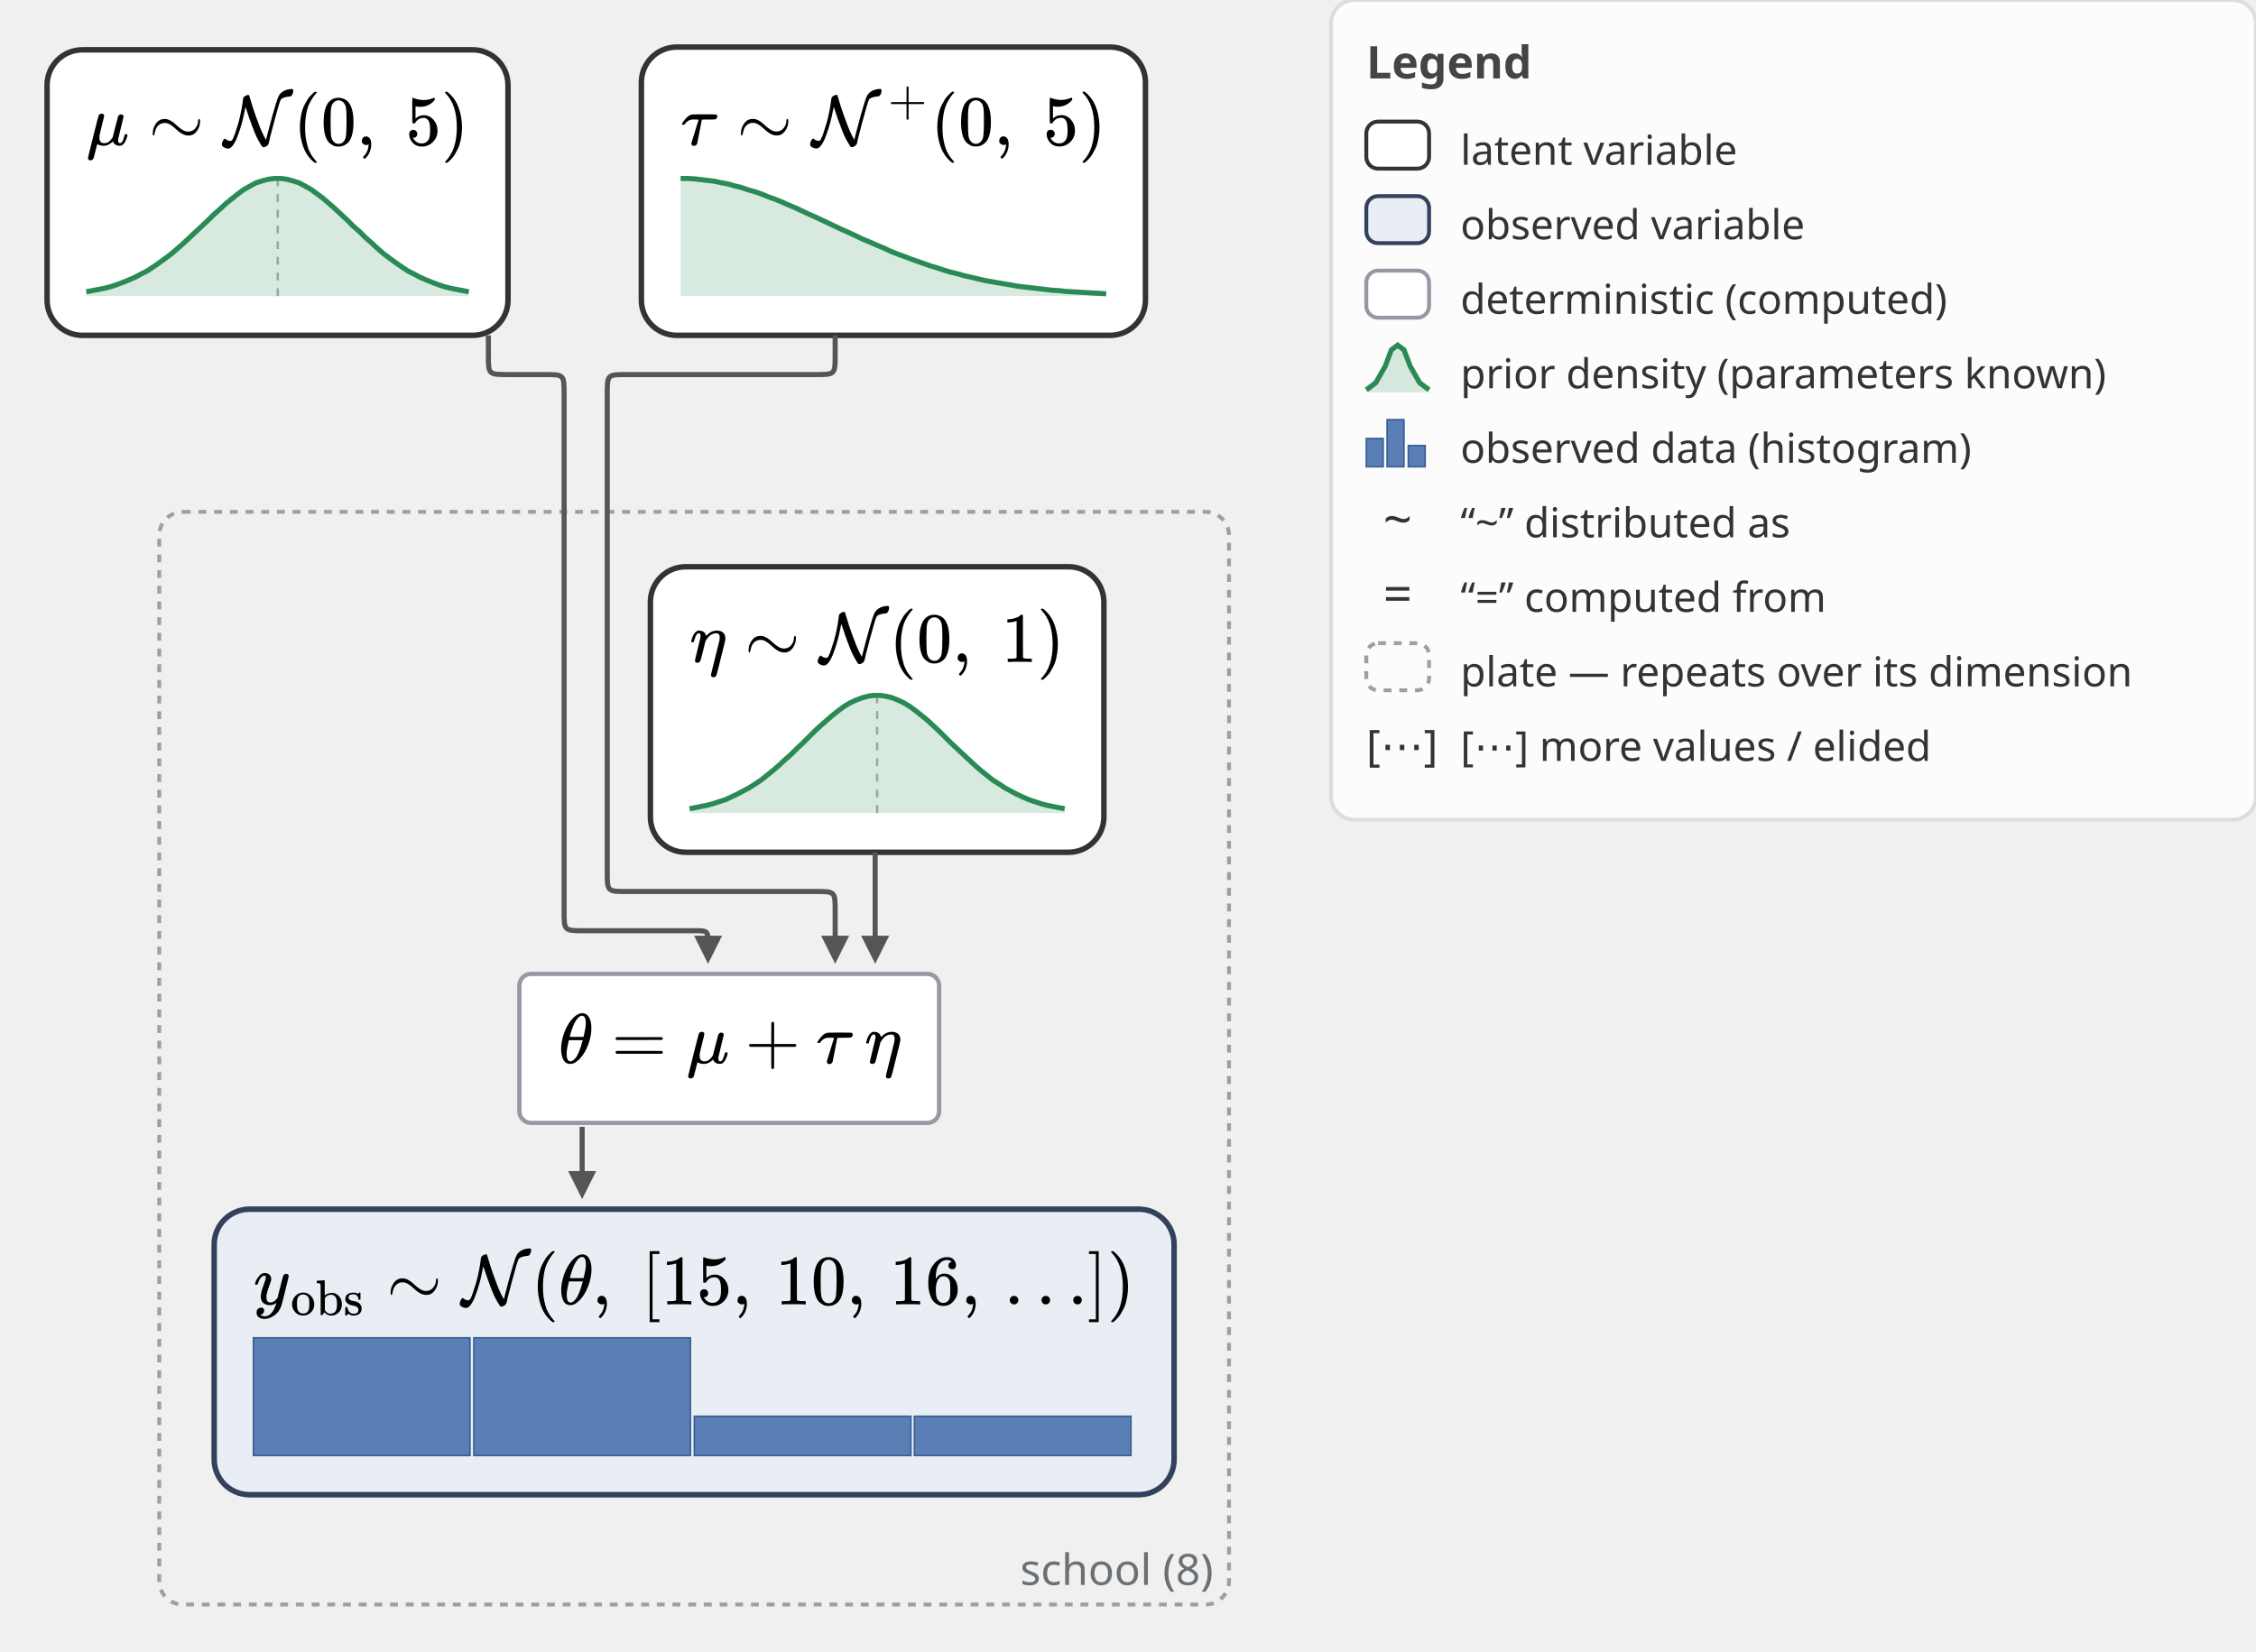
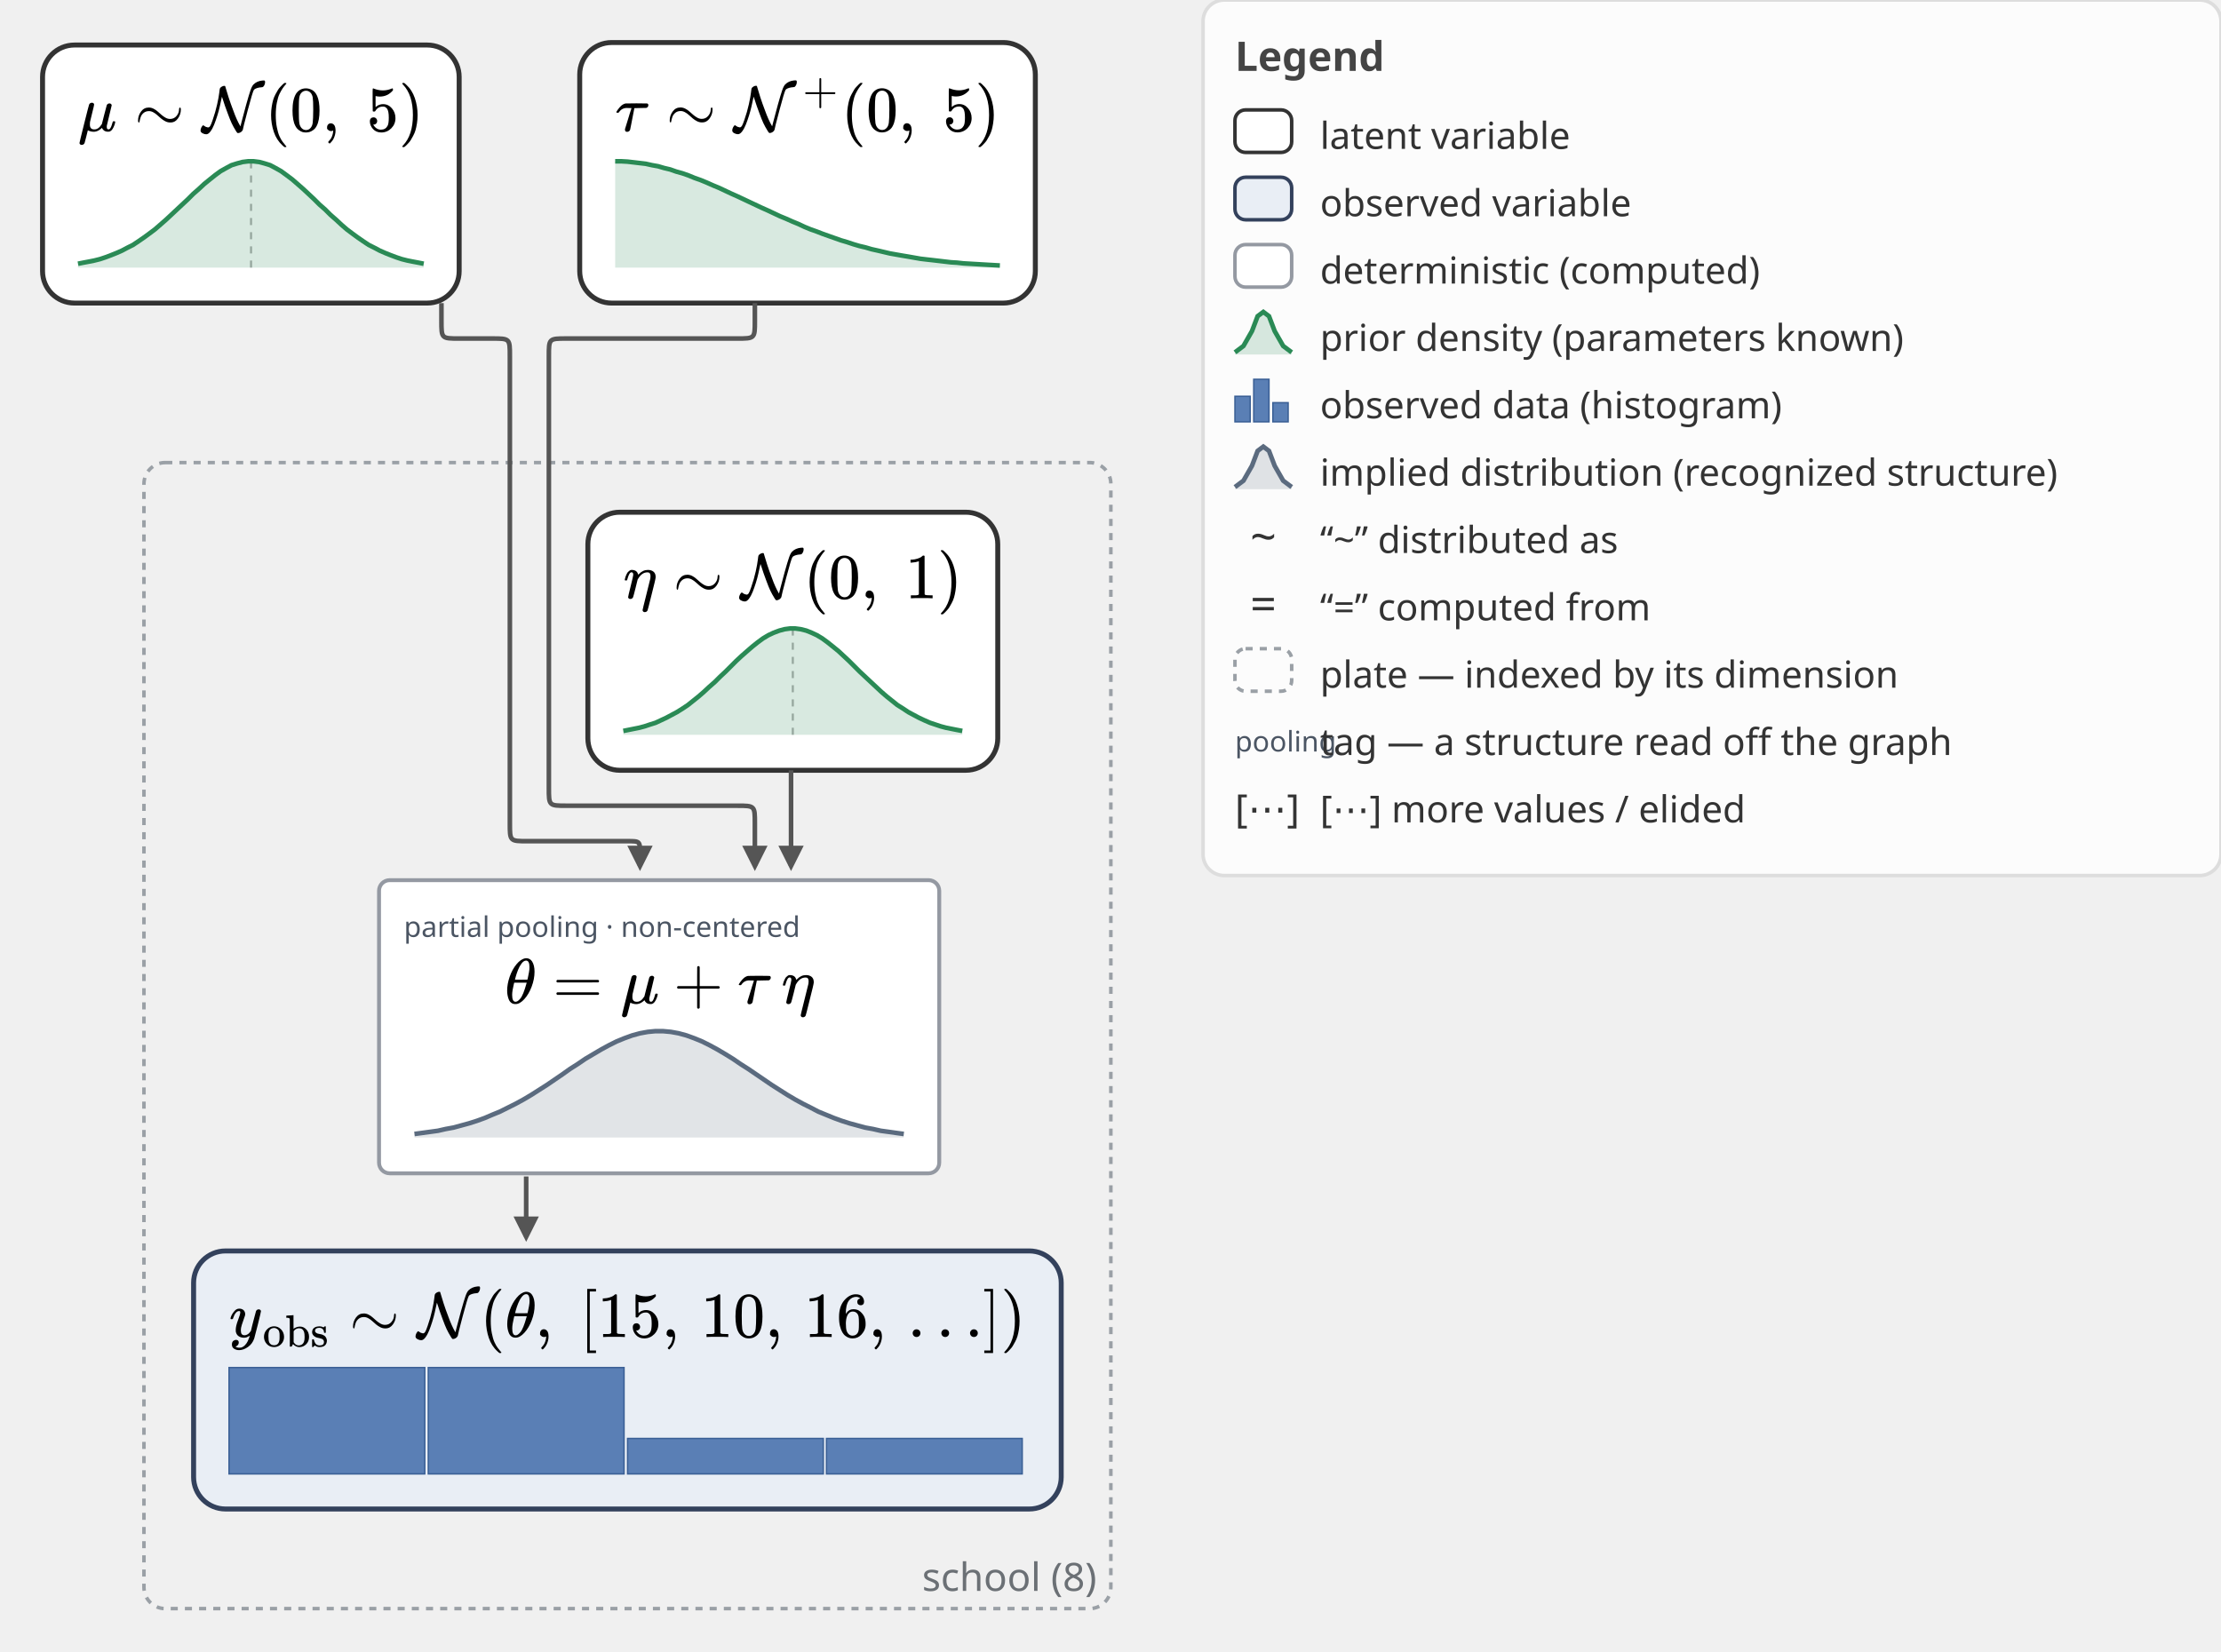
- <svg xmlns="http://www.w3.org/2000/svg" xmlns:xlink="http://www.w3.org/1999/xlink" width="575.1" height="421.1" viewBox="0 0 575.1 421.1" font-family="system-ui, sans-serif" role="img">
+ <svg xmlns="http://www.w3.org/2000/svg" xmlns:xlink="http://www.w3.org/1999/xlink" width="626.4" height="465.8" viewBox="0 0 626.4 465.8" font-family="system-ui, sans-serif" role="img">
  <defs>
    <marker id="bd-arrow" viewBox="0 0 10 10" refX="8" refY="5" markerWidth="5.5" markerHeight="5.5" orient="auto-start-reverse">
      <path d="M0,0 L10,5 L0,10 z" fill="#555" />
    </marker>
    <marker id="bd-arrow-up" viewBox="0 0 10 10" refX="8" refY="5" markerWidth="5.5" markerHeight="5.5" orient="auto-start-reverse">
      <path d="M0,0 L10,5 L0,10 z" fill="#2563eb" />
    </marker>
    <marker id="bd-arrow-down" viewBox="0 0 10 10" refX="8" refY="5" markerWidth="5.5" markerHeight="5.5" orient="auto-start-reverse">
      <path d="M0,0 L10,5 L0,10 z" fill="#d97706" />
    </marker>
  </defs>
  <defs>
    <path id="bdg-0769b6fe2e" d="M343 705Q358 705 358 698Q360 696 370 658T411 524T484 319Q536 174 590 82L595 73L615 152Q646 274 683 407Q729 571 752 637T799 727Q852 780 937 788Q939 788 947 788T958 789H962Q979 789 979 765Q979 722 951 692Q942 683 924 683Q888 681 859 672T818 654T803 639Q784 608 708 322T631 15Q631 14 630 15Q630 17 629 15Q628 14 628 12Q621 -4 601 -17T560 -31Q550 -31 546 -28T530 -7Q484 67 458 123T398 272Q352 392 314 514L306 535V534Q306 533 296 488T272 379T234 239T185 100T127 -7T61 -50Q34 -50 4 -34T-27 8Q-27 33 -12 61T18 90Q21 90 36 77T87 57H92Q109 57 123 78T162 173Q206 299 232 417T265 599T276 667Q284 681 304 693T343 705Z" />
    <path id="bdg-1146202f42" d="M58 -216Q44 -216 34 -208T23 -186Q23 -176 96 116T173 414Q186 442 219 442Q231 441 239 435T249 423T251 413Q251 401 220 279T187 142Q185 131 185 107V99Q185 26 252 26Q261 26 270 27T287 31T302 38T315 45T327 55T338 65T348 77T356 88T365 100L372 110L408 253Q444 395 448 404Q461 431 491 431Q504 431 512 424T523 412T525 402L449 84Q448 79 448 68Q448 43 455 35T476 26Q485 27 496 35Q517 55 537 131Q543 151 547 152Q549 153 557 153H561Q580 153 580 144Q580 138 575 117T555 63T523 13Q510 0 491 -8Q483 -10 467 -10Q446 -10 429 -4T402 11T385 29T376 44T374 51L368 45Q362 39 350 30T324 12T288 -4T246 -11Q199 -11 153 12L129 -85Q108 -167 104 -180T92 -202Q76 -216 58 -216Z" />
    <path id="bdg-2c2069b5d2" d="M56 347Q56 360 70 367H707Q722 359 722 347Q722 336 708 328L390 327H72Q56 332 56 347ZM56 153Q56 168 72 173H708Q722 163 722 153Q722 140 707 133H70Q56 140 56 153Z" />
    <path id="bdg-46c399a48b" d="M21 287Q21 301 36 335T84 406T158 442Q199 442 224 419T250 355Q248 336 247 334Q247 331 231 288T198 191T182 105Q182 62 196 45T238 27Q261 27 281 38T312 61T339 94Q339 95 344 114T358 173T377 247Q415 397 419 404Q432 431 462 431Q475 431 483 424T494 412T496 403Q496 390 447 193T391 -23Q363 -106 294 -155T156 -205Q111 -205 77 -183T43 -117Q43 -95 50 -80T69 -58T89 -48T106 -45Q150 -45 150 -87Q150 -107 138 -122T115 -142T102 -147L99 -148Q101 -153 118 -160T152 -167H160Q177 -167 186 -165Q219 -156 247 -127T290 -65T313 -9T321 21L315 17Q309 13 296 6T270 -6Q250 -11 231 -11Q185 -11 150 11T104 82Q103 89 103 113Q103 170 138 262T173 379Q173 380 173 381Q173 390 173 393T169 400T158 404H154Q131 404 112 385T82 344T65 302T57 280Q55 278 41 278H27Q21 284 21 287Z" />
    <path id="bdg-4ad2d3f3b4" d="M78 60Q78 84 95 102T138 120Q162 120 180 104T199 61Q199 36 182 18T139 0T96 17T78 60ZM525 60Q525 84 542 102T585 120Q609 120 627 104T646 61Q646 36 629 18T586 0T543 17T525 60ZM972 60Q972 84 989 102T1032 120Q1056 120 1074 104T1093 61Q1093 36 1076 18T1033 0T990 17T972 60Z" />
    <path id="bdg-789bf9660f" d="M60 749L64 750Q69 750 74 750H86L114 726Q208 641 251 514T294 250Q294 182 284 119T261 12T224 -76T186 -143T145 -194T113 -227T90 -246Q87 -249 86 -250H74Q66 -250 63 -250T58 -247T55 -238Q56 -237 66 -225Q221 -64 221 250T66 725Q56 737 55 738Q55 746 60 749Z" />
    <path id="bdg-7b1a2b8b67" d="M22 710V750H159V-250H22V-210H119V710H22Z" />
    <path id="bdg-849b434168" d="M28 214Q28 309 93 378T250 448Q340 448 405 380T471 215Q471 120 407 55T250 -10Q153 -10 91 57T28 214ZM250 30Q372 30 372 193V225V250Q372 272 371 288T364 326T348 362T317 390T268 410Q263 411 252 411Q222 411 195 399Q152 377 139 338T126 246V226Q126 130 145 91Q177 30 250 30Z" />
    <path id="bdg-86f1c428c1" d="M307 -11Q234 -11 168 55L158 37Q156 34 153 28T147 17T143 10L138 1L118 0H98V298Q98 599 97 603Q94 622 83 628T38 637H20V660Q20 683 22 683L32 684Q42 685 61 686T98 688Q115 689 135 690T165 693T176 694H179V543Q179 391 180 391L183 394Q186 397 192 401T207 411T228 421T254 431T286 439T323 442Q401 442 461 379T522 216Q522 115 458 52T307 -11ZM182 98Q182 97 187 90T196 79T206 67T218 55T233 44T250 35T271 29T295 26Q330 26 363 46T412 113Q424 148 424 212Q424 287 412 323Q385 405 300 405Q270 405 239 390T188 347L182 339V98Z" />
    <path id="bdg-878cdfe9d3" d="M21 287Q22 290 23 295T28 317T38 348T53 381T73 411T99 433T132 442Q156 442 175 435T205 417T221 395T229 376L231 369Q231 367 232 367L243 378Q304 442 382 442Q436 442 469 415T503 336V326Q503 302 439 53Q381 -182 377 -189Q364 -216 332 -216Q319 -216 310 -208T299 -186Q299 -177 358 57L420 307Q423 322 423 345Q423 404 379 404H374Q288 404 229 303L222 291L189 157Q156 26 151 16Q138 -11 108 -11Q95 -11 87 -5T76 7T74 17Q74 30 114 189T154 366Q154 405 128 405Q107 405 92 377T68 316T57 280Q55 278 41 278H27Q21 284 21 287Z" />
    <path id="bdg-a6046b70d2" d="M39 284Q18 284 18 294Q18 301 45 338T99 398Q134 425 164 429Q170 431 332 431Q492 431 497 429Q517 424 517 402Q517 388 508 376T485 360Q479 358 389 358T299 356Q298 355 283 274T251 109T233 20Q228 5 215 -4T186 -13Q153 -13 153 20V30L203 192Q214 228 227 272T248 336L254 357Q254 358 208 358Q206 358 197 358T183 359Q105 359 61 295Q56 287 53 286T39 284Z" />
    <path id="bdg-b6357b208a" d="M78 35T78 60T94 103T137 121Q165 121 187 96T210 8Q210 -27 201 -60T180 -117T154 -158T130 -185T117 -194Q113 -194 104 -185T95 -172Q95 -168 106 -156T131 -126T157 -76T173 -3V9L172 8Q170 7 167 6T161 3T152 1T140 0Q113 0 96 17Z" />
    <path id="bdg-bbeabd6619" d="M42 313Q42 476 123 571T303 666Q372 666 402 630T432 550Q432 525 418 510T379 495Q356 495 341 509T326 548Q326 592 373 601Q351 623 311 626Q240 626 194 566Q147 500 147 364L148 360Q153 366 156 373Q197 433 263 433H267Q313 433 348 414Q372 400 396 374T435 317Q456 268 456 210V192Q456 169 451 149Q440 90 387 34T253 -22Q225 -22 199 -14T143 16T92 75T56 172T42 313ZM257 397Q227 397 205 380T171 335T154 278T148 216Q148 133 160 97T198 39Q222 21 251 21Q302 21 329 59Q342 77 347 104T352 209Q352 289 347 316T329 361Q302 397 257 397Z" />
    <path id="bdg-c31d73e847" d="M35 200Q35 302 74 415T180 610T319 704Q320 704 327 704T339 705Q393 701 423 656Q462 596 462 495Q462 380 417 261T302 66T168 -10H161Q125 -10 99 10T60 63T41 130T35 200ZM383 566Q383 668 330 668Q294 668 260 623T204 521T170 421T157 371Q206 370 254 370L351 371Q352 372 359 404T375 484T383 566ZM113 132Q113 26 166 26Q181 26 198 36T239 74T287 161T335 307L340 324H145Q145 321 136 286T120 208T113 132Z" />
    <path id="bdg-c9688b78c0" d="M56 237T56 250T70 270H369V420L370 570Q380 583 389 583Q402 583 409 568V270H707Q722 262 722 250T707 230H409V-68Q401 -82 391 -82H389H387Q375 -82 369 -68V230H70Q56 237 56 250Z" />
    <path id="bdg-d75ce4558c" d="M164 157Q164 133 148 117T109 101H102Q148 22 224 22Q294 22 326 82Q345 115 345 210Q345 313 318 349Q292 382 260 382H254Q176 382 136 314Q132 307 129 306T114 304Q97 304 95 310Q93 314 93 485V614Q93 664 98 664Q100 666 102 666Q103 666 123 658T178 642T253 634Q324 634 389 662Q397 666 402 666Q410 666 410 648V635Q328 538 205 538Q174 538 149 544L139 546V374Q158 388 169 396T205 412T256 420Q337 420 393 355T449 201Q449 109 385 44T229 -22Q148 -22 99 32T50 154Q50 178 61 192T84 210T107 214Q132 214 148 197T164 157Z" />
    <path id="bdg-da39a3ee5e" d="" />
    <path id="bdg-daea903008" d="M55 166Q55 241 101 304T222 367Q260 367 296 349T362 304T421 252T484 208T554 189Q616 189 655 236T694 338Q694 350 698 358T708 367Q722 367 722 334Q722 260 677 197T562 134H554Q517 134 481 152T414 196T355 248T292 293T223 311Q179 311 145 286Q109 257 96 218T80 156T69 133Q55 133 55 166Z" />
    <path id="bdg-dcdb7159e8" d="M213 578L200 573Q186 568 160 563T102 556H83V602H102Q149 604 189 617T245 641T273 663Q275 666 285 666Q294 666 302 660V361L303 61Q310 54 315 52T339 48T401 46H427V0H416Q395 3 257 3Q121 3 100 0H88V46H114Q136 46 152 46T177 47T193 50T201 52T207 57T213 61V578Z" />
    <path id="bdg-ea69943f18" d="M94 250Q94 319 104 381T127 488T164 576T202 643T244 695T277 729T302 750H315H319Q333 750 333 741Q333 738 316 720T275 667T226 581T184 443T167 250T184 58T225 -81T274 -167T316 -220T333 -241Q333 -250 318 -250H315H302L274 -226Q180 -141 137 -14T94 250Z" />
    <path id="bdg-eb9555a51d" d="M295 316Q295 356 268 385T190 414Q154 414 128 401Q98 382 98 349Q97 344 98 336T114 312T157 287Q175 282 201 278T245 269T277 256Q294 248 310 236T342 195T359 133Q359 71 321 31T198 -10H190Q138 -10 94 26L86 19L77 10Q71 4 65 -1L54 -11H46H42Q39 -11 33 -5V74V132Q33 153 35 157T45 162H54Q66 162 70 158T75 146T82 119T101 77Q136 26 198 26Q295 26 295 104Q295 133 277 151Q257 175 194 187T111 210Q75 227 54 256T33 318Q33 357 50 384T93 424T143 442T187 447H198Q238 447 268 432L283 424L292 431Q302 440 314 448H322H326Q329 448 335 442V310L329 304H301Q295 310 295 316Z" />
    <path id="bdg-f905a7d02e" d="M118 -250V750H255V710H158V-210H255V-250H118Z" />
    <path id="bdg-fe1d5657cd" d="M96 585Q152 666 249 666Q297 666 345 640T423 548Q460 465 460 320Q460 165 417 83Q397 41 362 16T301 -15T250 -22Q224 -22 198 -16T137 16T82 83Q39 165 39 320Q39 494 96 585ZM321 597Q291 629 250 629Q208 629 178 597Q153 571 145 525T137 333Q137 175 145 125T181 46Q209 16 250 16Q290 16 318 46Q347 76 354 130T362 333Q362 478 354 524T321 597Z" />
  </defs>
  <g class="bd-plate" data-plate="plate_school">
-     <rect x="40.6" y="130.5" width="272.7" height="278.6" rx="6" ry="6" fill="none" stroke="#9aa0a6" stroke-width="1" stroke-dasharray="2,2" pointer-events="none" />
-     <rect x="40.6" y="130.5" width="272.7" height="278.6" rx="6" ry="6" fill="none" stroke="#000" stroke-opacity="0" stroke-width="10" pointer-events="stroke" />
-     <text x="309.3" y="404.1" text-anchor="end" font-size="11" fill="#6b7075">school (8)</text>
+     <rect x="40.6" y="130.5" width="272.7" height="323.3" rx="6" ry="6" fill="none" stroke="#9aa0a6" stroke-width="1" stroke-dasharray="2,2" pointer-events="none" />
+     <rect x="40.6" y="130.5" width="272.7" height="323.3" rx="6" ry="6" fill="none" stroke="#000" stroke-opacity="0" stroke-width="10" pointer-events="stroke" />
+     <text x="309.3" y="448.8" text-anchor="end" font-size="11" fill="#6b7075">school (8)</text>
  </g>
  <g class="bd-node" data-node="mu">
    <rect class="bd-chrome" x="12.0" y="12.7" width="117.5" height="72.8" rx="9.0" ry="9.0" fill="#ffffff" stroke="#333333" stroke-width="1.4" />
  </g>
  <g class="bd-node" data-node="tau">
    <rect class="bd-chrome" x="163.5" y="12.0" width="128.5" height="73.5" rx="9.0" ry="9.0" fill="#ffffff" stroke="#333333" stroke-width="1.4" />
  </g>
  <g class="bd-node" data-node="eta">
    <rect class="bd-chrome" x="165.8" y="144.5" width="115.6" height="72.8" rx="9.0" ry="9.0" fill="#ffffff" stroke="#333333" stroke-width="1.4" />
  </g>
  <g class="bd-node" data-node="theta">
-     <rect class="bd-chrome" x="132.4" y="248.3" width="107.0" height="38.0" rx="3.0" ry="3.0" fill="#ffffff" stroke="#9499a2" stroke-width="1.1" />
+     <rect class="bd-chrome" x="106.9" y="248.3" width="158.0" height="82.7" rx="3.0" ry="3.0" fill="#ffffff" stroke="#9499a2" stroke-width="1.1" />
  </g>
  <g class="bd-node" data-node="y_obs">
-     <rect class="bd-chrome" x="54.6" y="308.3" width="244.7" height="72.8" rx="9.0" ry="9.0" fill="#e9eef5" stroke="#33415c" stroke-width="1.4" />
+     <rect class="bd-chrome" x="54.6" y="352.9" width="244.7" height="72.8" rx="9.0" ry="9.0" fill="#e9eef5" stroke="#33415c" stroke-width="1.4" />
  </g>
  <g class="bd-node bd-body" data-node="mu">
    <svg x="22.0" y="22.7" style="vertical-align: -0.566ex;" width="97.5" height="18.8" role="img" focusable="false" viewBox="0 -789 5387.9 1039">
      <g stroke="currentColor" fill="currentColor" stroke-width="0" transform="scale(1,-1)">
        <g data-mml-node="math">
          <g data-mml-node="mi">
            <use data-c="1D707" xlink:href="#bdg-1146202f42" />
          </g>
          <g data-mml-node="mo" transform="translate(880.8,0)">
            <use data-c="223C" xlink:href="#bdg-daea903008" />
          </g>
          <g data-mml-node="TeXAtom" data-mjx-texclass="ORD" transform="translate(1936.6,0)">
            <g data-mml-node="mi">
              <use data-c="4E" xlink:href="#bdg-0769b6fe2e" />
            </g>
          </g>
          <g data-mml-node="mstyle" transform="translate(2915.6,0)">
            <g data-mml-node="mspace" />
          </g>
          <g data-mml-node="mrow" transform="translate(2915.2,0)">
            <g data-mml-node="mo">
              <use data-c="28" xlink:href="#bdg-ea69943f18" />
            </g>
            <g data-mml-node="mn" id="bd-mu-tok-loc" transform="translate(389,666)">
              <text data-id-align="true" />
              <g data-idbox="true" transform="translate(0,-666)">
                <use data-c="30" xlink:href="#bdg-fe1d5657cd" />
              </g>
            </g>
            <g data-mml-node="mo" transform="translate(889,0)">
              <use data-c="2C" xlink:href="#bdg-b6357b208a" />
            </g>
            <g data-mml-node="mtext" transform="translate(1333.7,0)">
              <use data-c="A0" xlink:href="#bdg-da39a3ee5e" />
            </g>
            <g data-mml-node="mn" id="bd-mu-tok-scale" transform="translate(1583.7,666)">
              <text data-id-align="true" />
              <g data-idbox="true" transform="translate(0,-666)">
                <use data-c="35" xlink:href="#bdg-d75ce4558c" />
              </g>
            </g>
            <g data-mml-node="mo" transform="translate(2083.7,0)">
              <use data-c="29" xlink:href="#bdg-789bf9660f" />
            </g>
          </g>
        </g>
      </g>
    </svg>
    <line x1="70.8" y1="45.5" x2="70.8" y2="75.5" stroke="#b0b0b0" stroke-width="0.6" stroke-dasharray="2,2" />
    <path d="M22.0,75.5 L22.0,74.4 L23.5,74.1 L25.1,73.8 L26.6,73.5 L28.2,73.1 L29.7,72.6 L31.3,72.0 L32.8,71.4 L34.4,70.7 L35.9,69.9 L37.5,69.1 L39.0,68.1 L40.6,67.0 L42.1,65.9 L43.7,64.7 L45.2,63.4 L46.8,62.0 L48.3,60.6 L49.9,59.1 L51.4,57.7 L53.0,56.2 L54.5,54.7 L56.1,53.3 L57.6,51.9 L59.2,50.6 L60.7,49.4 L62.2,48.3 L63.8,47.4 L65.3,46.6 L66.9,46.1 L68.4,45.7 L70.0,45.5 L71.5,45.5 L73.1,45.7 L74.6,46.1 L76.2,46.6 L77.7,47.4 L79.3,48.3 L80.8,49.4 L82.4,50.6 L83.9,51.9 L85.5,53.3 L87.0,54.7 L88.6,56.2 L90.1,57.7 L91.7,59.1 L93.2,60.6 L94.8,62.0 L96.3,63.4 L97.8,64.7 L99.4,65.9 L100.9,67.0 L102.5,68.1 L104.0,69.1 L105.6,69.9 L107.1,70.7 L108.7,71.4 L110.2,72.0 L111.8,72.6 L113.3,73.1 L114.9,73.5 L116.4,73.8 L118.0,74.1 L119.5,74.4 L119.5,75.5 Z" fill="#2a8a55" fill-opacity="0.18" stroke="none" />
    <path d="M22.0,74.4 L23.5,74.1 L25.1,73.8 L26.6,73.5 L28.2,73.1 L29.7,72.6 L31.3,72.0 L32.8,71.4 L34.4,70.7 L35.9,69.9 L37.5,69.1 L39.0,68.1 L40.6,67.0 L42.1,65.9 L43.7,64.7 L45.2,63.4 L46.8,62.0 L48.3,60.6 L49.9,59.1 L51.4,57.7 L53.0,56.2 L54.5,54.7 L56.1,53.3 L57.6,51.9 L59.2,50.6 L60.7,49.4 L62.2,48.3 L63.8,47.4 L65.3,46.6 L66.9,46.1 L68.4,45.7 L70.0,45.5 L71.5,45.5 L73.1,45.7 L74.6,46.1 L76.2,46.6 L77.7,47.4 L79.3,48.3 L80.8,49.4 L82.4,50.6 L83.9,51.9 L85.5,53.3 L87.0,54.7 L88.6,56.2 L90.1,57.7 L91.7,59.1 L93.2,60.6 L94.8,62.0 L96.3,63.4 L97.8,64.7 L99.4,65.9 L100.9,67.0 L102.5,68.1 L104.0,69.1 L105.6,69.9 L107.1,70.7 L108.7,71.4 L110.2,72.0 L111.8,72.6 L113.3,73.1 L114.9,73.5 L116.4,73.8 L118.0,74.1 L119.5,74.4" fill="none" stroke="#2a8a55" stroke-width="1.3" />
  </g>
  <g class="bd-node bd-body" data-node="tau">
    <svg x="173.5" y="22.0" style="vertical-align: -0.566ex;" width="108.5" height="19.5" role="img" focusable="false" viewBox="0 -825.2 5993 1075.2">
      <g stroke="currentColor" fill="currentColor" stroke-width="0" transform="scale(1,-1)">
        <g data-mml-node="math">
          <g data-mml-node="mi">
            <use data-c="1D70F" xlink:href="#bdg-a6046b70d2" />
          </g>
          <g data-mml-node="mo" transform="translate(794.8,0)">
            <use data-c="223C" xlink:href="#bdg-daea903008" />
          </g>
          <g data-mml-node="msup" transform="translate(1850.6,0)">
            <g data-mml-node="TeXAtom" data-mjx-texclass="ORD">
              <g data-mml-node="mi">
                <use data-c="4E" xlink:href="#bdg-0769b6fe2e" />
              </g>
            </g>
            <g data-mml-node="TeXAtom" transform="translate(1070,413) scale(0.707)" data-mjx-texclass="ORD">
              <g data-mml-node="mo">
                <use data-c="2B" xlink:href="#bdg-c9688b78c0" />
              </g>
            </g>
          </g>
          <g data-mml-node="mstyle" transform="translate(3520.6,0)">
            <g data-mml-node="mspace" />
          </g>
          <g data-mml-node="mrow" transform="translate(3520.3,0)">
            <g data-mml-node="mo">
              <use data-c="28" xlink:href="#bdg-ea69943f18" />
            </g>
            <g data-mml-node="mn" id="bd-tau-tok-loc" transform="translate(389,666)">
              <text data-id-align="true" />
              <g data-idbox="true" transform="translate(0,-666)">
                <use data-c="30" xlink:href="#bdg-fe1d5657cd" />
              </g>
            </g>
            <g data-mml-node="mo" transform="translate(889,0)">
              <use data-c="2C" xlink:href="#bdg-b6357b208a" />
            </g>
            <g data-mml-node="mtext" transform="translate(1333.7,0)">
              <use data-c="A0" xlink:href="#bdg-da39a3ee5e" />
            </g>
            <g data-mml-node="mn" id="bd-tau-tok-scale" transform="translate(1583.7,666)">
              <text data-id-align="true" />
              <g data-idbox="true" transform="translate(0,-666)">
                <use data-c="35" xlink:href="#bdg-d75ce4558c" />
              </g>
            </g>
            <g data-mml-node="mo" transform="translate(2083.7,0)">
              <use data-c="29" xlink:href="#bdg-789bf9660f" />
            </g>
          </g>
        </g>
      </g>
    </svg>
    <path d="M173.5,75.5 L173.5,45.5 L175.2,45.5 L177.0,45.6 L178.7,45.8 L180.4,46.0 L182.1,46.2 L183.9,46.6 L185.6,46.9 L187.3,47.4 L189.0,47.8 L190.7,48.4 L192.5,48.9 L194.2,49.5 L195.9,50.2 L197.6,50.8 L199.3,51.5 L201.1,52.3 L202.8,53.0 L204.5,53.8 L206.2,54.6 L208.0,55.4 L209.7,56.2 L211.4,57.0 L213.1,57.8 L214.8,58.6 L216.6,59.4 L218.3,60.2 L220.0,61.0 L221.7,61.7 L223.5,62.5 L225.2,63.2 L226.9,64.0 L228.6,64.7 L230.3,65.3 L232.1,66.0 L233.8,66.6 L235.5,67.2 L237.2,67.8 L238.9,68.3 L240.7,68.9 L242.4,69.4 L244.1,69.8 L245.8,70.3 L247.6,70.7 L249.3,71.1 L251.0,71.5 L252.7,71.8 L254.4,72.1 L256.2,72.4 L257.9,72.7 L259.6,73.0 L261.3,73.2 L263.1,73.4 L264.8,73.6 L266.5,73.8 L268.2,74.0 L269.9,74.1 L271.7,74.3 L273.4,74.4 L275.1,74.5 L276.8,74.6 L278.5,74.7 L280.3,74.8 L282.0,74.9 L282.0,75.5 Z" fill="#2a8a55" fill-opacity="0.18" stroke="none" />
    <path d="M173.5,45.5 L175.2,45.5 L177.0,45.6 L178.7,45.8 L180.4,46.0 L182.1,46.2 L183.9,46.6 L185.6,46.9 L187.3,47.4 L189.0,47.8 L190.7,48.4 L192.5,48.9 L194.2,49.5 L195.9,50.2 L197.6,50.8 L199.3,51.5 L201.1,52.3 L202.8,53.0 L204.5,53.8 L206.2,54.6 L208.0,55.4 L209.7,56.2 L211.4,57.0 L213.1,57.8 L214.8,58.6 L216.6,59.4 L218.3,60.2 L220.0,61.0 L221.7,61.7 L223.5,62.5 L225.2,63.2 L226.9,64.0 L228.6,64.7 L230.3,65.3 L232.1,66.0 L233.8,66.6 L235.5,67.2 L237.2,67.8 L238.9,68.3 L240.7,68.9 L242.4,69.4 L244.1,69.8 L245.8,70.3 L247.6,70.7 L249.3,71.1 L251.0,71.5 L252.7,71.8 L254.4,72.1 L256.2,72.4 L257.9,72.7 L259.6,73.0 L261.3,73.2 L263.1,73.4 L264.8,73.6 L266.5,73.8 L268.2,74.0 L269.9,74.1 L271.7,74.3 L273.4,74.4 L275.1,74.5 L276.8,74.6 L278.5,74.7 L280.3,74.8 L282.0,74.9" fill="none" stroke="#2a8a55" stroke-width="1.3" />
  </g>
  <g class="bd-node bd-body" data-node="eta">
    <svg x="175.8" y="154.5" style="vertical-align: -0.566ex;" width="95.6" height="18.8" role="img" focusable="false" viewBox="0 -789 5281.9 1039">
      <g stroke="currentColor" fill="currentColor" stroke-width="0" transform="scale(1,-1)">
        <g data-mml-node="math">
          <g data-mml-node="mi">
            <use data-c="1D702" xlink:href="#bdg-878cdfe9d3" />
          </g>
          <g data-mml-node="mo" transform="translate(774.8,0)">
            <use data-c="223C" xlink:href="#bdg-daea903008" />
          </g>
          <g data-mml-node="TeXAtom" data-mjx-texclass="ORD" transform="translate(1830.6,0)">
            <g data-mml-node="mi">
              <use data-c="4E" xlink:href="#bdg-0769b6fe2e" />
            </g>
          </g>
          <g data-mml-node="mstyle" transform="translate(2809.6,0)">
            <g data-mml-node="mspace" />
          </g>
          <g data-mml-node="mrow" transform="translate(2809.2,0)">
            <g data-mml-node="mo">
              <use data-c="28" xlink:href="#bdg-ea69943f18" />
            </g>
            <g data-mml-node="mn" id="bd-eta-tok-loc" transform="translate(389,666)">
              <text data-id-align="true" />
              <g data-idbox="true" transform="translate(0,-666)">
                <use data-c="30" xlink:href="#bdg-fe1d5657cd" />
              </g>
            </g>
            <g data-mml-node="mo" transform="translate(889,0)">
              <use data-c="2C" xlink:href="#bdg-b6357b208a" />
            </g>
            <g data-mml-node="mtext" transform="translate(1333.7,0)">
              <use data-c="A0" xlink:href="#bdg-da39a3ee5e" />
            </g>
            <g data-mml-node="mn" id="bd-eta-tok-scale" transform="translate(1583.7,666)">
              <text data-id-align="true" />
              <g data-idbox="true" transform="translate(0,-666)">
                <use data-c="31" xlink:href="#bdg-dcdb7159e8" />
              </g>
            </g>
            <g data-mml-node="mo" transform="translate(2083.7,0)">
              <use data-c="29" xlink:href="#bdg-789bf9660f" />
            </g>
          </g>
        </g>
      </g>
    </svg>
    <line x1="223.6" y1="177.3" x2="223.6" y2="207.3" stroke="#b0b0b0" stroke-width="0.6" stroke-dasharray="2,2" />
    <path d="M175.8,207.3 L175.8,206.2 L177.3,205.9 L178.8,205.6 L180.3,205.3 L181.8,204.9 L183.3,204.4 L184.9,203.9 L186.4,203.2 L187.9,202.5 L189.4,201.7 L190.9,200.9 L192.5,199.9 L194.0,198.9 L195.5,197.7 L197.0,196.5 L198.5,195.2 L200.0,193.8 L201.6,192.4 L203.1,190.9 L204.6,189.5 L206.1,188.0 L207.6,186.5 L209.1,185.1 L210.7,183.7 L212.2,182.4 L213.7,181.2 L215.2,180.1 L216.7,179.2 L218.2,178.5 L219.8,177.9 L221.3,177.5 L222.8,177.3 L224.3,177.3 L225.8,177.5 L227.4,177.9 L228.9,178.5 L230.4,179.2 L231.9,180.1 L233.4,181.2 L234.9,182.4 L236.5,183.7 L238.0,185.1 L239.5,186.5 L241.0,188.0 L242.5,189.5 L244.0,190.9 L245.6,192.4 L247.1,193.8 L248.6,195.2 L250.1,196.5 L251.6,197.7 L253.1,198.9 L254.7,199.9 L256.2,200.9 L257.7,201.7 L259.2,202.5 L260.7,203.2 L262.3,203.9 L263.8,204.4 L265.3,204.9 L266.8,205.3 L268.3,205.6 L269.8,205.9 L271.4,206.2 L271.4,207.3 Z" fill="#2a8a55" fill-opacity="0.18" stroke="none" />
    <path d="M175.8,206.2 L177.3,205.9 L178.8,205.6 L180.3,205.3 L181.8,204.9 L183.3,204.4 L184.9,203.9 L186.4,203.2 L187.9,202.5 L189.4,201.7 L190.9,200.9 L192.5,199.9 L194.0,198.9 L195.5,197.7 L197.0,196.5 L198.5,195.2 L200.0,193.8 L201.6,192.4 L203.1,190.9 L204.6,189.5 L206.1,188.0 L207.6,186.5 L209.1,185.1 L210.7,183.7 L212.2,182.4 L213.7,181.2 L215.2,180.1 L216.7,179.2 L218.2,178.5 L219.8,177.9 L221.3,177.5 L222.8,177.3 L224.3,177.3 L225.8,177.5 L227.4,177.9 L228.9,178.5 L230.4,179.2 L231.9,180.1 L233.4,181.2 L234.9,182.4 L236.5,183.7 L238.0,185.1 L239.5,186.5 L241.0,188.0 L242.5,189.5 L244.0,190.9 L245.6,192.4 L247.1,193.8 L248.6,195.2 L250.1,196.5 L251.6,197.7 L253.1,198.9 L254.7,199.9 L256.2,200.9 L257.7,201.7 L259.2,202.5 L260.7,203.2 L262.3,203.9 L263.8,204.4 L265.3,204.9 L266.8,205.3 L268.3,205.6 L269.8,205.9 L271.4,206.2" fill="none" stroke="#2a8a55" stroke-width="1.3" />
  </g>
  <g class="bd-node bd-body" data-node="theta">
-     <svg x="142.4" y="258.3" style="vertical-align: -0.489ex;" width="87.0" height="16.7" role="img" focusable="false" viewBox="0 -705 4809 921">
+     <svg x="142.4" y="270.3" style="vertical-align: -0.489ex;" width="87.0" height="16.7" role="img" focusable="false" viewBox="0 -705 4809 921">
      <g stroke="currentColor" fill="currentColor" stroke-width="0" transform="scale(1,-1)">
        <g data-mml-node="math">
          <g data-mml-node="mi" id="bd-theta-tok-__lhs__">
            <use data-c="1D703" xlink:href="#bdg-c31d73e847" />
          </g>
          <g data-mml-node="mo" transform="translate(746.8,0)">
            <use data-c="3D" xlink:href="#bdg-2c2069b5d2" />
          </g>
          <g data-mml-node="mi" id="bd-theta-tok-mu" transform="translate(1802.6,442)">
            <text data-id-align="true" />
            <g data-idbox="true" transform="translate(0,-442)">
              <use data-c="1D707" xlink:href="#bdg-1146202f42" />
            </g>
          </g>
          <g data-mml-node="mo" transform="translate(2627.8,0)">
            <use data-c="2B" xlink:href="#bdg-c9688b78c0" />
          </g>
          <g data-mml-node="mi" id="bd-theta-tok-tau" transform="translate(3628,431)">
            <text data-id-align="true" />
            <g data-idbox="true" transform="translate(0,-431)">
              <use data-c="1D70F" xlink:href="#bdg-a6046b70d2" />
            </g>
          </g>
          <g data-mml-node="mstyle" transform="translate(4145,0)">
            <g data-mml-node="mspace" />
          </g>
          <g data-mml-node="mi" id="bd-theta-tok-eta" transform="translate(4312,442)">
            <text data-id-align="true" />
            <g data-idbox="true" transform="translate(0,-442)">
              <use data-c="1D702" xlink:href="#bdg-878cdfe9d3" />
            </g>
          </g>
        </g>
      </g>
    </svg>
+     <path d="M116.9,320.9 L116.9,319.9 L119.1,319.6 L121.3,319.3 L123.5,319.0 L125.7,318.5 L127.9,318.1 L130.1,317.5 L132.3,316.9 L134.5,316.2 L136.7,315.4 L138.8,314.5 L141.0,313.6 L143.2,312.5 L145.4,311.4 L147.6,310.2 L149.8,308.9 L152.0,307.5 L154.2,306.1 L156.4,304.6 L158.6,303.1 L160.7,301.6 L162.9,300.2 L165.1,298.7 L167.3,297.4 L169.5,296.1 L171.7,294.9 L173.9,293.8 L176.1,292.9 L178.3,292.1 L180.5,291.5 L182.7,291.1 L184.8,290.9 L187.0,290.9 L189.2,291.1 L191.4,291.5 L193.6,292.1 L195.8,292.9 L198.0,293.8 L200.2,294.9 L202.4,296.1 L204.6,297.4 L206.7,298.7 L208.9,300.2 L211.1,301.6 L213.3,303.1 L215.5,304.6 L217.7,306.1 L219.9,307.5 L222.1,308.9 L224.3,310.2 L226.5,311.4 L228.7,312.5 L230.8,313.6 L233.0,314.5 L235.2,315.4 L237.4,316.2 L239.6,316.9 L241.8,317.5 L244.0,318.1 L246.2,318.5 L248.4,319.0 L250.6,319.3 L252.7,319.6 L254.9,319.9 L254.9,320.9 Z" fill="#5b6b7f" fill-opacity="0.18" stroke="none" />
+     <path d="M116.9,319.9 L119.1,319.6 L121.3,319.3 L123.5,319.0 L125.7,318.5 L127.9,318.1 L130.1,317.5 L132.3,316.9 L134.5,316.2 L136.7,315.4 L138.8,314.5 L141.0,313.6 L143.2,312.5 L145.4,311.4 L147.6,310.2 L149.8,308.9 L152.0,307.5 L154.2,306.1 L156.4,304.6 L158.6,303.1 L160.7,301.6 L162.9,300.2 L165.1,298.7 L167.3,297.4 L169.5,296.1 L171.7,294.9 L173.9,293.8 L176.1,292.9 L178.3,292.1 L180.5,291.5 L182.7,291.1 L184.8,290.9 L187.0,290.9 L189.2,291.1 L191.4,291.5 L193.6,292.1 L195.8,292.9 L198.0,293.8 L200.2,294.9 L202.4,296.1 L204.6,297.4 L206.7,298.7 L208.9,300.2 L211.1,301.6 L213.3,303.1 L215.5,304.6 L217.7,306.1 L219.9,307.5 L222.1,308.9 L224.3,310.2 L226.5,311.4 L228.7,312.5 L230.8,313.6 L233.0,314.5 L235.2,315.4 L237.4,316.2 L239.6,316.9 L241.8,317.5 L244.0,318.1 L246.2,318.5 L248.4,319.0 L250.6,319.3 L252.7,319.6 L254.9,319.9" fill="none" stroke="#5b6b7f" stroke-width="1.3" />
+     <text class="bd-tag" x="113.9" y="264.3" font-size="8" fill="#4b5563">partial pooling · non-centered</text>
  </g>
  <g class="bd-node bd-body" data-node="y_obs">
-     <svg x="64.6" y="318.3" style="vertical-align: -0.566ex;" width="224.7" height="18.8" role="img" focusable="false" viewBox="0 -789 12415.2 1039">
+     <svg x="64.6" y="362.9" style="vertical-align: -0.566ex;" width="224.7" height="18.8" role="img" focusable="false" viewBox="0 -789 12415.2 1039">
      <g stroke="currentColor" fill="currentColor" stroke-width="0" transform="scale(1,-1)">
        <g data-mml-node="math">
          <g data-mml-node="msub">
            <g data-mml-node="mi">
              <use data-c="1D466" xlink:href="#bdg-46c399a48b" />
            </g>
            <g data-mml-node="TeXAtom" transform="translate(523,-150) scale(0.707)" data-mjx-texclass="ORD">
              <g data-mml-node="TeXAtom" data-mjx-texclass="ORD">
                <g data-mml-node="mi">
                  <use data-c="6F" xlink:href="#bdg-849b434168" />
                  <use data-c="62" xlink:href="#bdg-86f1c428c1" transform="translate(500,0)" />
                  <use data-c="73" xlink:href="#bdg-eb9555a51d" transform="translate(1056,0)" />
                </g>
              </g>
            </g>
          </g>
          <g data-mml-node="mo" transform="translate(1876.1,0)">
            <use data-c="223C" xlink:href="#bdg-daea903008" />
          </g>
          <g data-mml-node="TeXAtom" data-mjx-texclass="ORD" transform="translate(2931.9,0)">
            <g data-mml-node="mi">
              <use data-c="4E" xlink:href="#bdg-0769b6fe2e" />
            </g>
          </g>
          <g data-mml-node="mstyle" transform="translate(3910.9,0)">
            <g data-mml-node="mspace" />
          </g>
          <g data-mml-node="mrow" transform="translate(3910.5,0)">
            <g data-mml-node="mo">
              <use data-c="28" xlink:href="#bdg-ea69943f18" />
            </g>
            <g data-mml-node="mi" id="bd-y_obs-tok-loc" transform="translate(389,705)">
              <text data-id-align="true" />
              <g data-idbox="true" transform="translate(0,-705)">
                <use data-c="1D703" xlink:href="#bdg-c31d73e847" />
              </g>
            </g>
            <g data-mml-node="mo" transform="translate(858,0)">
              <use data-c="2C" xlink:href="#bdg-b6357b208a" />
            </g>
            <g data-mml-node="mtext" transform="translate(1302.7,0)">
              <use data-c="A0" xlink:href="#bdg-da39a3ee5e" />
            </g>
            <g data-mml-node="mrow" id="bd-y_obs-tok-scale" transform="translate(1552.7,750)">
              <text data-id-align="true" />
              <g data-idbox="true" transform="translate(0,-750)">
                <g data-mml-node="mo">
                  <use data-c="5B" xlink:href="#bdg-f905a7d02e" />
                </g>
                <g data-mml-node="mn" transform="translate(278,0)">
                  <use data-c="31" xlink:href="#bdg-dcdb7159e8" />
                  <use data-c="35" xlink:href="#bdg-d75ce4558c" transform="translate(500,0)" />
                </g>
                <g data-mml-node="mo" transform="translate(1278,0)">
                  <use data-c="2C" xlink:href="#bdg-b6357b208a" />
                </g>
                <g data-mml-node="mstyle" transform="translate(1556,0)">
                  <g data-mml-node="mspace" />
                </g>
                <g data-mml-node="mn" transform="translate(1889.7,0)">
                  <use data-c="31" xlink:href="#bdg-dcdb7159e8" />
                  <use data-c="30" xlink:href="#bdg-fe1d5657cd" transform="translate(500,0)" />
                </g>
                <g data-mml-node="mo" transform="translate(2889.7,0)">
                  <use data-c="2C" xlink:href="#bdg-b6357b208a" />
                </g>
                <g data-mml-node="mstyle" transform="translate(3167.7,0)">
                  <g data-mml-node="mspace" />
                </g>
                <g data-mml-node="mn" transform="translate(3501.3,0)">
                  <use data-c="31" xlink:href="#bdg-dcdb7159e8" />
                  <use data-c="36" xlink:href="#bdg-bbeabd6619" transform="translate(500,0)" />
                </g>
                <g data-mml-node="mo" transform="translate(4501.3,0)">
                  <use data-c="2C" xlink:href="#bdg-b6357b208a" />
                </g>
                <g data-mml-node="mstyle" transform="translate(4779.3,0)">
                  <g data-mml-node="mspace" />
                </g>
                <g data-mml-node="mo" transform="translate(5113,0)">
                  <use data-c="2026" xlink:href="#bdg-4ad2d3f3b4" />
                </g>
                <g data-mml-node="mo" transform="translate(6285,0)">
                  <use data-c="5D" xlink:href="#bdg-7b1a2b8b67" />
                </g>
              </g>
            </g>
            <g data-mml-node="mo" transform="translate(8115.7,0)">
              <use data-c="29" xlink:href="#bdg-789bf9660f" />
            </g>
          </g>
        </g>
      </g>
    </svg>
-     <line x1="86.3" y1="341.1" x2="86.3" y2="371.1" stroke="#b0b0b0" stroke-width="0.6" stroke-dasharray="2,2" />
-     <rect x="64.6" y="341.1" width="55.2" height="30.0" fill="#5a7fb5" stroke="#3a5f95" stroke-width="0.4" />
-     <rect x="120.8" y="341.1" width="55.2" height="30.0" fill="#5a7fb5" stroke="#3a5f95" stroke-width="0.4" />
-     <rect x="177.0" y="361.1" width="55.2" height="10.0" fill="#5a7fb5" stroke="#3a5f95" stroke-width="0.4" />
-     <rect x="233.1" y="361.1" width="55.2" height="10.0" fill="#5a7fb5" stroke="#3a5f95" stroke-width="0.4" />
+     <line x1="86.3" y1="385.8" x2="86.3" y2="415.8" stroke="#b0b0b0" stroke-width="0.6" stroke-dasharray="2,2" />
+     <rect x="64.6" y="385.8" width="55.2" height="30.0" fill="#5a7fb5" stroke="#3a5f95" stroke-width="0.4" />
+     <rect x="120.8" y="385.8" width="55.2" height="30.0" fill="#5a7fb5" stroke="#3a5f95" stroke-width="0.4" />
+     <rect x="177.0" y="405.8" width="55.2" height="10.0" fill="#5a7fb5" stroke="#3a5f95" stroke-width="0.4" />
+     <rect x="233.1" y="405.8" width="55.2" height="10.0" fill="#5a7fb5" stroke="#3a5f95" stroke-width="0.4" />
  </g>
  <path class="bd-edge" data-src="eta" data-tgt="theta" d="M223.1,217.3 C223.1,217.3 223.1,244.3 223.1,244.3" fill="none" stroke="#555" stroke-width="1.3" marker-end="url(#bd-arrow)" />
  <path class="bd-edge" data-src="mu" data-tgt="theta" d="M124.5,85.5 C124.5,87.1 124.5,88.8 124.5,90.5 C124.5,95.5 124.5,95.5 129.5,95.5 C132.6,95.5 135.7,95.5 138.8,95.5 C143.8,95.5 143.8,95.5 143.8,100.5 C143.8,144.4 143.8,188.3 143.8,232.3 C143.8,237.3 143.8,237.3 148.8,237.3 C158.2,237.3 167.6,237.3 177.0,237.3 C180.5,237.3 180.5,237.3 180.5,240.8 C180.5,241.9 180.5,243.1 180.5,244.3" fill="none" stroke="#555" stroke-width="1.3" marker-end="url(#bd-arrow)" />
  <path class="bd-edge" data-src="tau" data-tgt="theta" d="M212.9,85.5 C212.9,87.1 212.9,88.8 212.9,90.5 C212.9,95.5 212.9,95.5 207.9,95.5 C191.9,95.5 175.8,95.5 159.8,95.5 C154.8,95.5 154.8,95.5 154.8,100.5 C154.8,141.1 154.8,181.7 154.8,222.3 C154.8,227.3 154.8,227.3 159.8,227.3 C175.8,227.3 191.9,227.3 207.9,227.3 C212.9,227.3 212.9,227.3 212.9,232.3 C212.9,236.3 212.9,240.3 212.9,244.3" fill="none" stroke="#555" stroke-width="1.3" marker-end="url(#bd-arrow)" />
-   <path class="bd-edge" data-src="theta" data-tgt="y_obs" d="M148.4,287.3 C148.4,287.3 148.4,304.3 148.4,304.3" fill="none" stroke="#555" stroke-width="1.3" marker-end="url(#bd-arrow)" />
+   <path class="bd-edge" data-src="theta" data-tgt="y_obs" d="M148.4,331.9 C148.4,331.9 148.4,348.9 148.4,348.9" fill="none" stroke="#555" stroke-width="1.3" marker-end="url(#bd-arrow)" />
  <g class="bd-legend">
-     <rect x="339.3" y="0.0" width="235.8" height="209.0" rx="6" fill="#fcfcfc" stroke="#dddddd" />
+     <rect x="339.3" y="0.0" width="287.1" height="247.0" rx="6" fill="#fcfcfc" stroke="#dddddd" />
    <text x="348.3" y="20.0" font-size="11.5" font-weight="600" fill="#444">Legend</text>
    <rect x="348.3" y="31.0" width="16.0" height="12.0" rx="3" fill="#ffffff" stroke="#333333" stroke-width="1" />
    <text x="372.3" y="42.0" font-size="10.5" fill="#333">latent variable</text>
    <rect x="348.3" y="50.0" width="16.0" height="12.0" rx="3" fill="#e9eef5" stroke="#33415c" stroke-width="1" />
    <text x="372.3" y="61.0" font-size="10.5" fill="#333">observed variable</text>
    <rect x="348.3" y="69.0" width="16.0" height="12.0" rx="3" fill="#ffffff" stroke="#9499a2" stroke-width="1" />
    <text x="372.3" y="80.0" font-size="10.5" fill="#333">deterministic (computed)</text>
    <path d="M348.3,100.0 L348.3,99.4 L350.7,97.6 L353.1,93.4 L354.7,89.2 L356.3,88.0 L357.9,89.2 L359.5,93.4 L361.9,97.6 L364.3,99.4 L364.3,100.0 Z" fill="#2a8a55" fill-opacity="0.18" stroke="none" />
    <path d="M348.3,99.4 L350.7,97.6 L353.1,93.4 L354.7,89.2 L356.3,88.0 L357.9,89.2 L359.5,93.4 L361.9,97.6 L364.3,99.4" fill="none" stroke="#2a8a55" stroke-width="1.3" />
    <text x="372.3" y="99.0" font-size="10.5" fill="#333">prior density (parameters known)</text>
    <rect x="348.3" y="111.8" width="4.3" height="7.2" fill="#5a7fb5" stroke="#3a5f95" stroke-width="0.4" />
    <rect x="353.6" y="107.0" width="4.3" height="12.0" fill="#5a7fb5" stroke="#3a5f95" stroke-width="0.4" />
    <rect x="359.0" y="113.6" width="4.3" height="5.4" fill="#5a7fb5" stroke="#3a5f95" stroke-width="0.4" />
    <text x="372.3" y="118.0" font-size="10.5" fill="#333">observed data (histogram)</text>
-     <text x="356.3" y="137.0" text-anchor="middle" font-size="13" fill="#333">~</text>
-     <text x="372.3" y="137.0" font-size="10.5" fill="#333">“~”  distributed as</text>
-     <text x="356.3" y="156.0" text-anchor="middle" font-size="13" fill="#333">=</text>
-     <text x="372.3" y="156.0" font-size="10.5" fill="#333">“=”  computed from</text>
-     <rect x="348.3" y="164.0" width="16.0" height="12.0" rx="3" fill="none" stroke="#9aa0a6" stroke-dasharray="2,2" />
-     <text x="372.3" y="175.0" font-size="10.5" fill="#333">plate — repeats over its dimension</text>
-     <text x="348.3" y="194.0" font-size="11" fill="#333">[⋯]</text>
-     <text x="372.3" y="194.0" font-size="10.5" fill="#333">[⋯]  more values / elided</text>
+     <path d="M348.3,138.0 L348.3,137.4 L350.7,135.6 L353.1,131.4 L354.7,127.2 L356.3,126.0 L357.9,127.2 L359.5,131.4 L361.9,135.6 L364.3,137.4 L364.3,138.0 Z" fill="#5b6b7f" fill-opacity="0.18" stroke="none" />
+     <path d="M348.3,137.4 L350.7,135.6 L353.1,131.4 L354.7,127.2 L356.3,126.0 L357.9,127.2 L359.5,131.4 L361.9,135.6 L364.3,137.4" fill="none" stroke="#5b6b7f" stroke-width="1.3" />
+     <text x="372.3" y="137.0" font-size="10.5" fill="#333">implied distribution (recognized structure)</text>
+     <text x="356.3" y="156.0" text-anchor="middle" font-size="13" fill="#333">~</text>
+     <text x="372.3" y="156.0" font-size="10.5" fill="#333">“~”  distributed as</text>
+     <text x="356.3" y="175.0" text-anchor="middle" font-size="13" fill="#333">=</text>
+     <text x="372.3" y="175.0" font-size="10.5" fill="#333">“=”  computed from</text>
+     <rect x="348.3" y="183.0" width="16.0" height="12.0" rx="3" fill="none" stroke="#9aa0a6" stroke-dasharray="2,2" />
+     <text x="372.3" y="194.0" font-size="10.5" fill="#333">plate — indexed by its dimension</text>
+     <text x="348.3" y="212.0" font-size="8" fill="#4b5563">pooling</text>
+     <text x="372.3" y="213.0" font-size="10.5" fill="#333">tag — a structure read off the graph</text>
+     <text x="348.3" y="232.0" font-size="11" fill="#333">[⋯]</text>
+     <text x="372.3" y="232.0" font-size="10.5" fill="#333">[⋯]  more values / elided</text>
  </g>
</svg>
